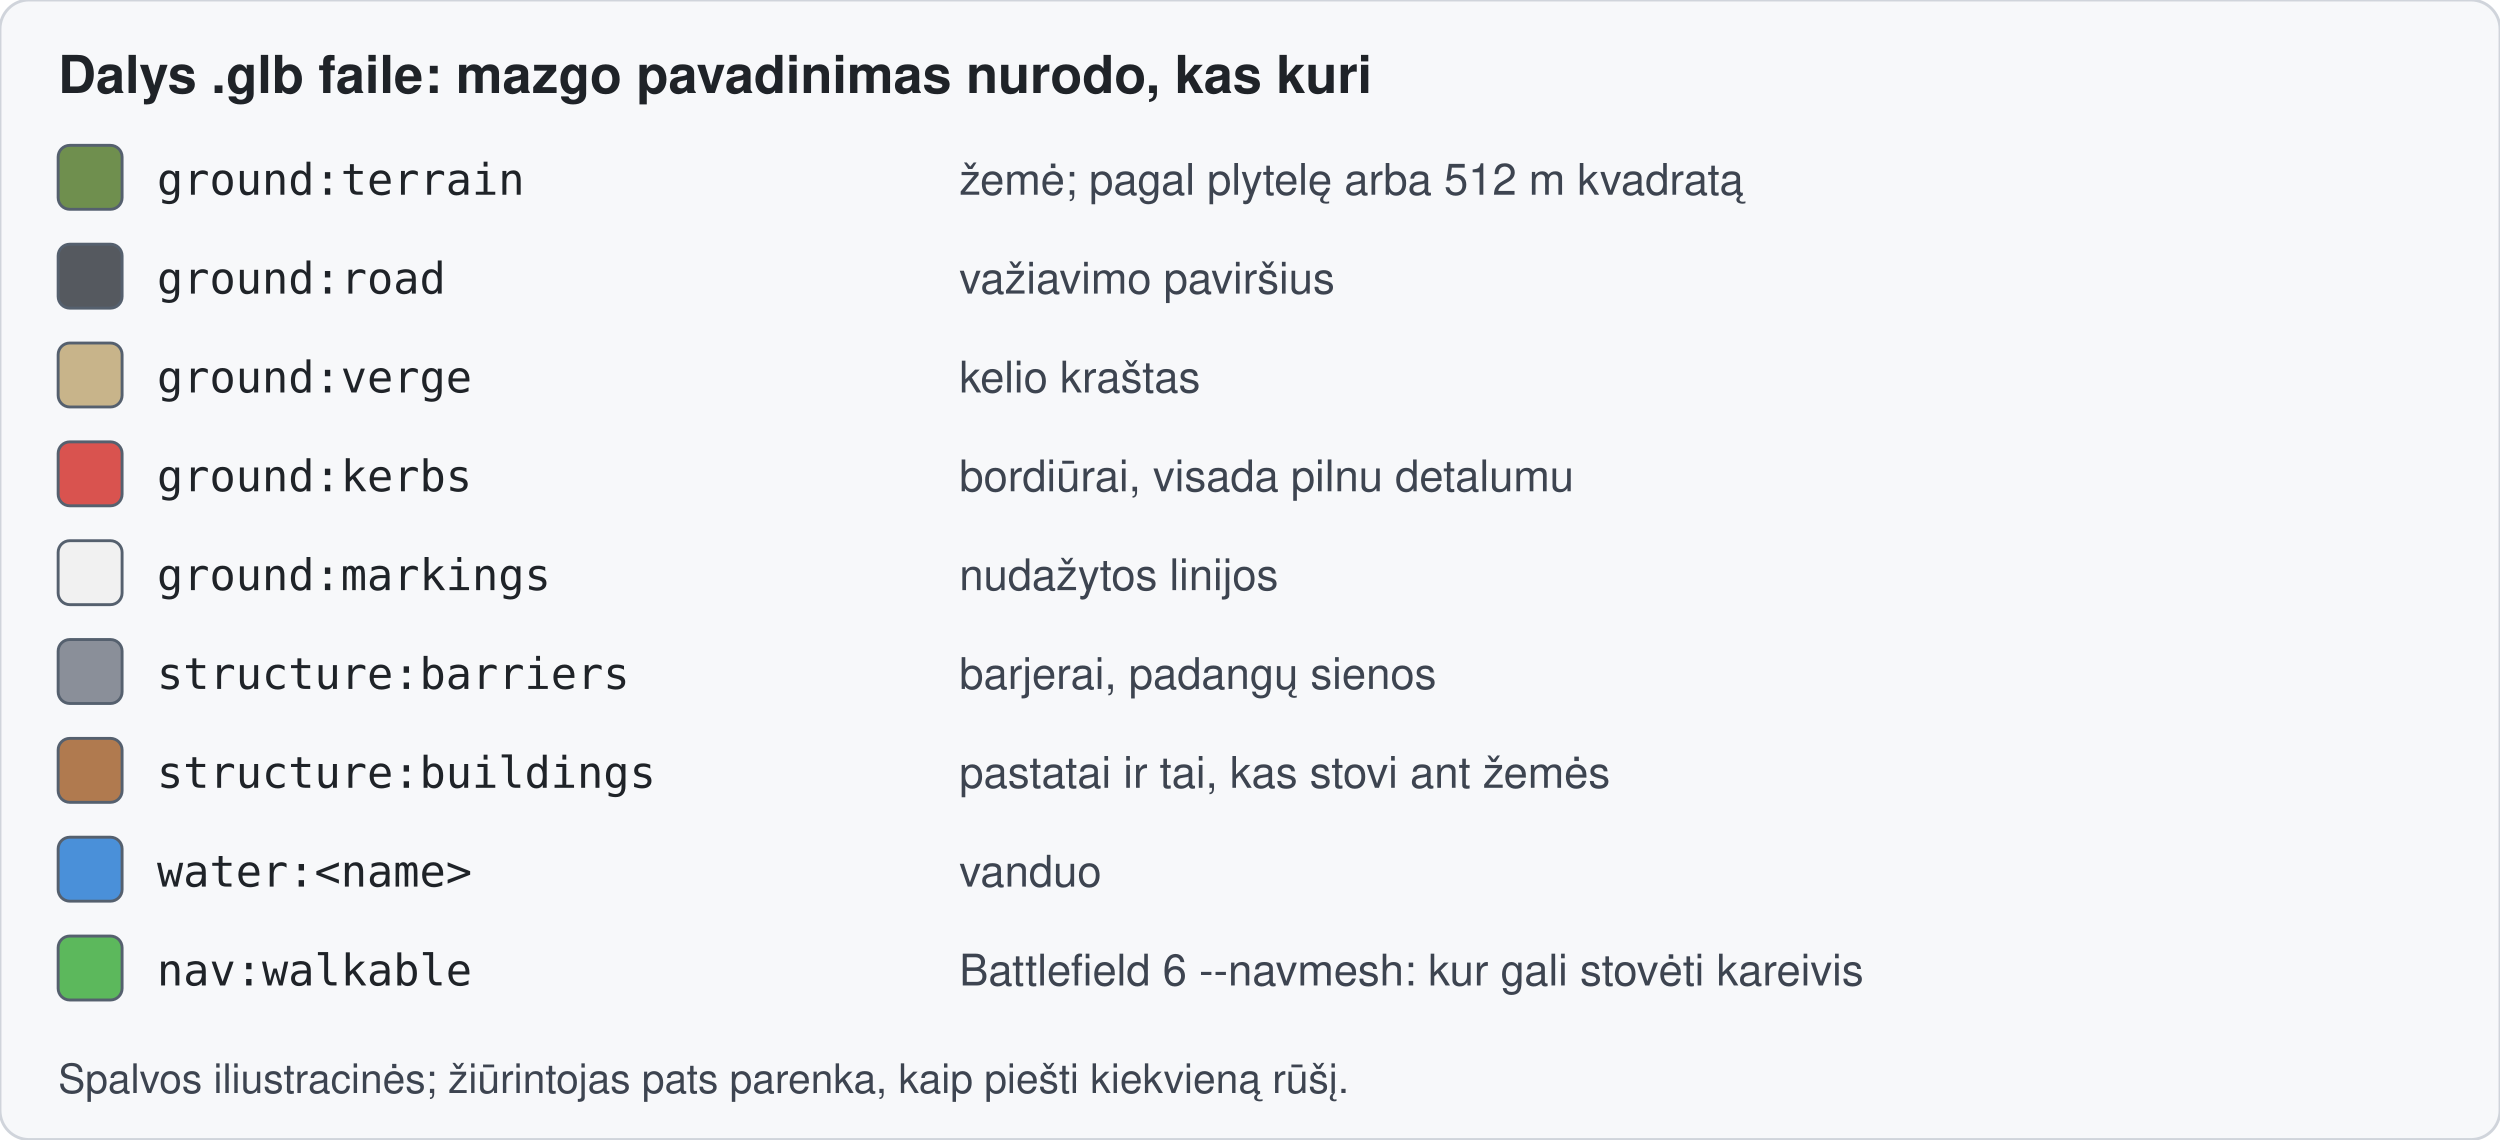
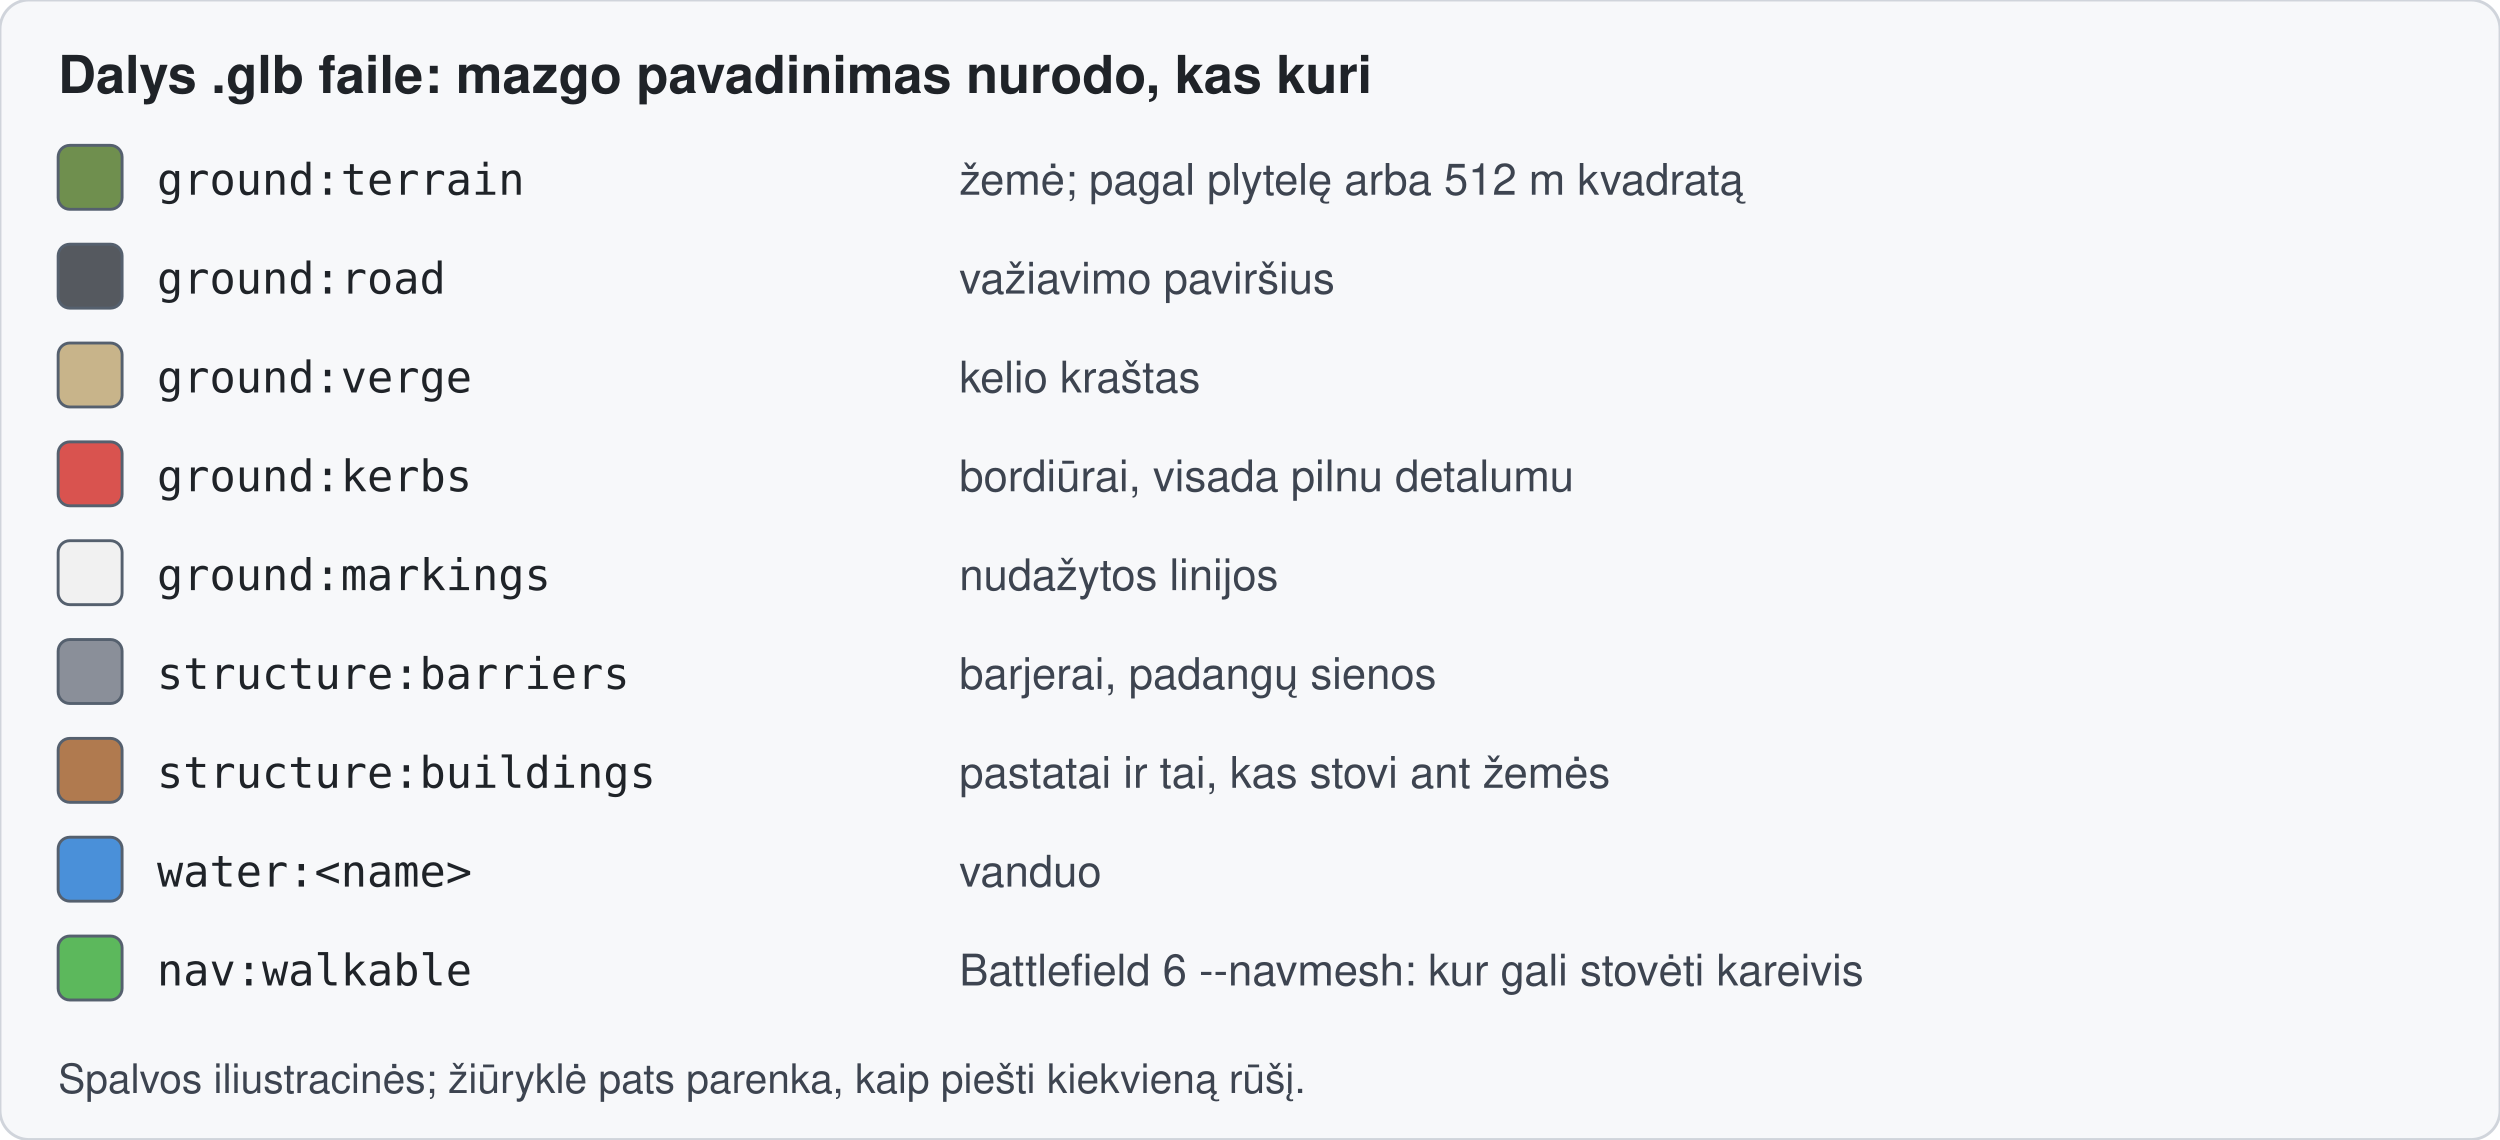
<svg xmlns="http://www.w3.org/2000/svg" width="860" height="392" viewBox="0 0 860 392" role="img" aria-label="Parts in the .glb: the node name says what each is">
  <rect width="860" height="392" rx="10" fill="#f7f8fa" stroke="#d0d4db" />
  <text x="20" y="32" font-family="Segoe UI,Helvetica,Arial,sans-serif" font-size="18" font-weight="600" fill="#1f2328" text-anchor="start">Dalys .glb faile: mazgo pavadinimas nurodo, kas kuri</text>
  <rect x="20" y="50" width="22" height="22" rx="4" fill="#6f8f4e" stroke="#55606e" />
  <text x="54" y="67" font-family="Consolas,Menlo,DejaVu Sans Mono,monospace" font-size="15" fill="#1f2328">ground:terrain</text>
  <text x="330" y="67" font-family="Segoe UI,Helvetica,Arial,sans-serif" font-size="15" font-weight="400" fill="#3d4450" text-anchor="start">žemė; pagal plytelę arba 512 m kvadratą</text>
  <rect x="20" y="84" width="22" height="22" rx="4" fill="#55595f" stroke="#55606e" />
  <text x="54" y="101" font-family="Consolas,Menlo,DejaVu Sans Mono,monospace" font-size="15" fill="#1f2328">ground:road</text>
  <text x="330" y="101" font-family="Segoe UI,Helvetica,Arial,sans-serif" font-size="15" font-weight="400" fill="#3d4450" text-anchor="start">važiavimo paviršius</text>
  <rect x="20" y="118" width="22" height="22" rx="4" fill="#c8b48a" stroke="#55606e" />
  <text x="54" y="135" font-family="Consolas,Menlo,DejaVu Sans Mono,monospace" font-size="15" fill="#1f2328">ground:verge</text>
  <text x="330" y="135" font-family="Segoe UI,Helvetica,Arial,sans-serif" font-size="15" font-weight="400" fill="#3d4450" text-anchor="start">kelio kraštas</text>
  <rect x="20" y="152" width="22" height="22" rx="4" fill="#d9534f" stroke="#55606e" />
  <text x="54" y="169" font-family="Consolas,Menlo,DejaVu Sans Mono,monospace" font-size="15" fill="#1f2328">ground:kerbs</text>
  <text x="330" y="169" font-family="Segoe UI,Helvetica,Arial,sans-serif" font-size="15" font-weight="400" fill="#3d4450" text-anchor="start">bordiūrai, visada pilnu detalumu</text>
  <rect x="20" y="186" width="22" height="22" rx="4" fill="#f1f1f1" stroke="#55606e" />
  <text x="54" y="203" font-family="Consolas,Menlo,DejaVu Sans Mono,monospace" font-size="15" fill="#1f2328">ground:markings</text>
  <text x="330" y="203" font-family="Segoe UI,Helvetica,Arial,sans-serif" font-size="15" font-weight="400" fill="#3d4450" text-anchor="start">nudažytos linijos</text>
  <rect x="20" y="220" width="22" height="22" rx="4" fill="#8a8f99" stroke="#55606e" />
  <text x="54" y="237" font-family="Consolas,Menlo,DejaVu Sans Mono,monospace" font-size="15" fill="#1f2328">structure:barriers</text>
  <text x="330" y="237" font-family="Segoe UI,Helvetica,Arial,sans-serif" font-size="15" font-weight="400" fill="#3d4450" text-anchor="start">barjerai, padangų sienos</text>
  <rect x="20" y="254" width="22" height="22" rx="4" fill="#b07a4f" stroke="#55606e" />
  <text x="54" y="271" font-family="Consolas,Menlo,DejaVu Sans Mono,monospace" font-size="15" fill="#1f2328">structure:buildings</text>
  <text x="330" y="271" font-family="Segoe UI,Helvetica,Arial,sans-serif" font-size="15" font-weight="400" fill="#3d4450" text-anchor="start">pastatai ir tai, kas stovi ant žemės</text>
  <rect x="20" y="288" width="22" height="22" rx="4" fill="#4a90d9" stroke="#55606e" />
  <text x="54" y="305" font-family="Consolas,Menlo,DejaVu Sans Mono,monospace" font-size="15" fill="#1f2328">water:&lt;name&gt;</text>
  <text x="330" y="305" font-family="Segoe UI,Helvetica,Arial,sans-serif" font-size="15" font-weight="400" fill="#3d4450" text-anchor="start">vanduo</text>
  <rect x="20" y="322" width="22" height="22" rx="4" fill="#5cb85c" stroke="#55606e" />
  <text x="54" y="339" font-family="Consolas,Menlo,DejaVu Sans Mono,monospace" font-size="15" fill="#1f2328">nav:walkable</text>
  <text x="330" y="339" font-family="Segoe UI,Helvetica,Arial,sans-serif" font-size="15" font-weight="400" fill="#3d4450" text-anchor="start">Battlefield 6 --navmesh: kur gali stovėti kareivis</text>
-   <text x="20" y="376" font-family="Segoe UI,Helvetica,Arial,sans-serif" font-size="14" font-weight="400" fill="#3d4450" text-anchor="start">Spalvos iliustracinės; žiūrintojas pats parenka, kaip piešti kiekvieną rūšį.</text>
+   <text x="20" y="376" font-family="Segoe UI,Helvetica,Arial,sans-serif" font-size="14" font-weight="400" fill="#3d4450" text-anchor="start">Spalvos iliustracinės; žiūryklė pats parenka, kaip piešti kiekvieną rūšį.</text>
</svg>
